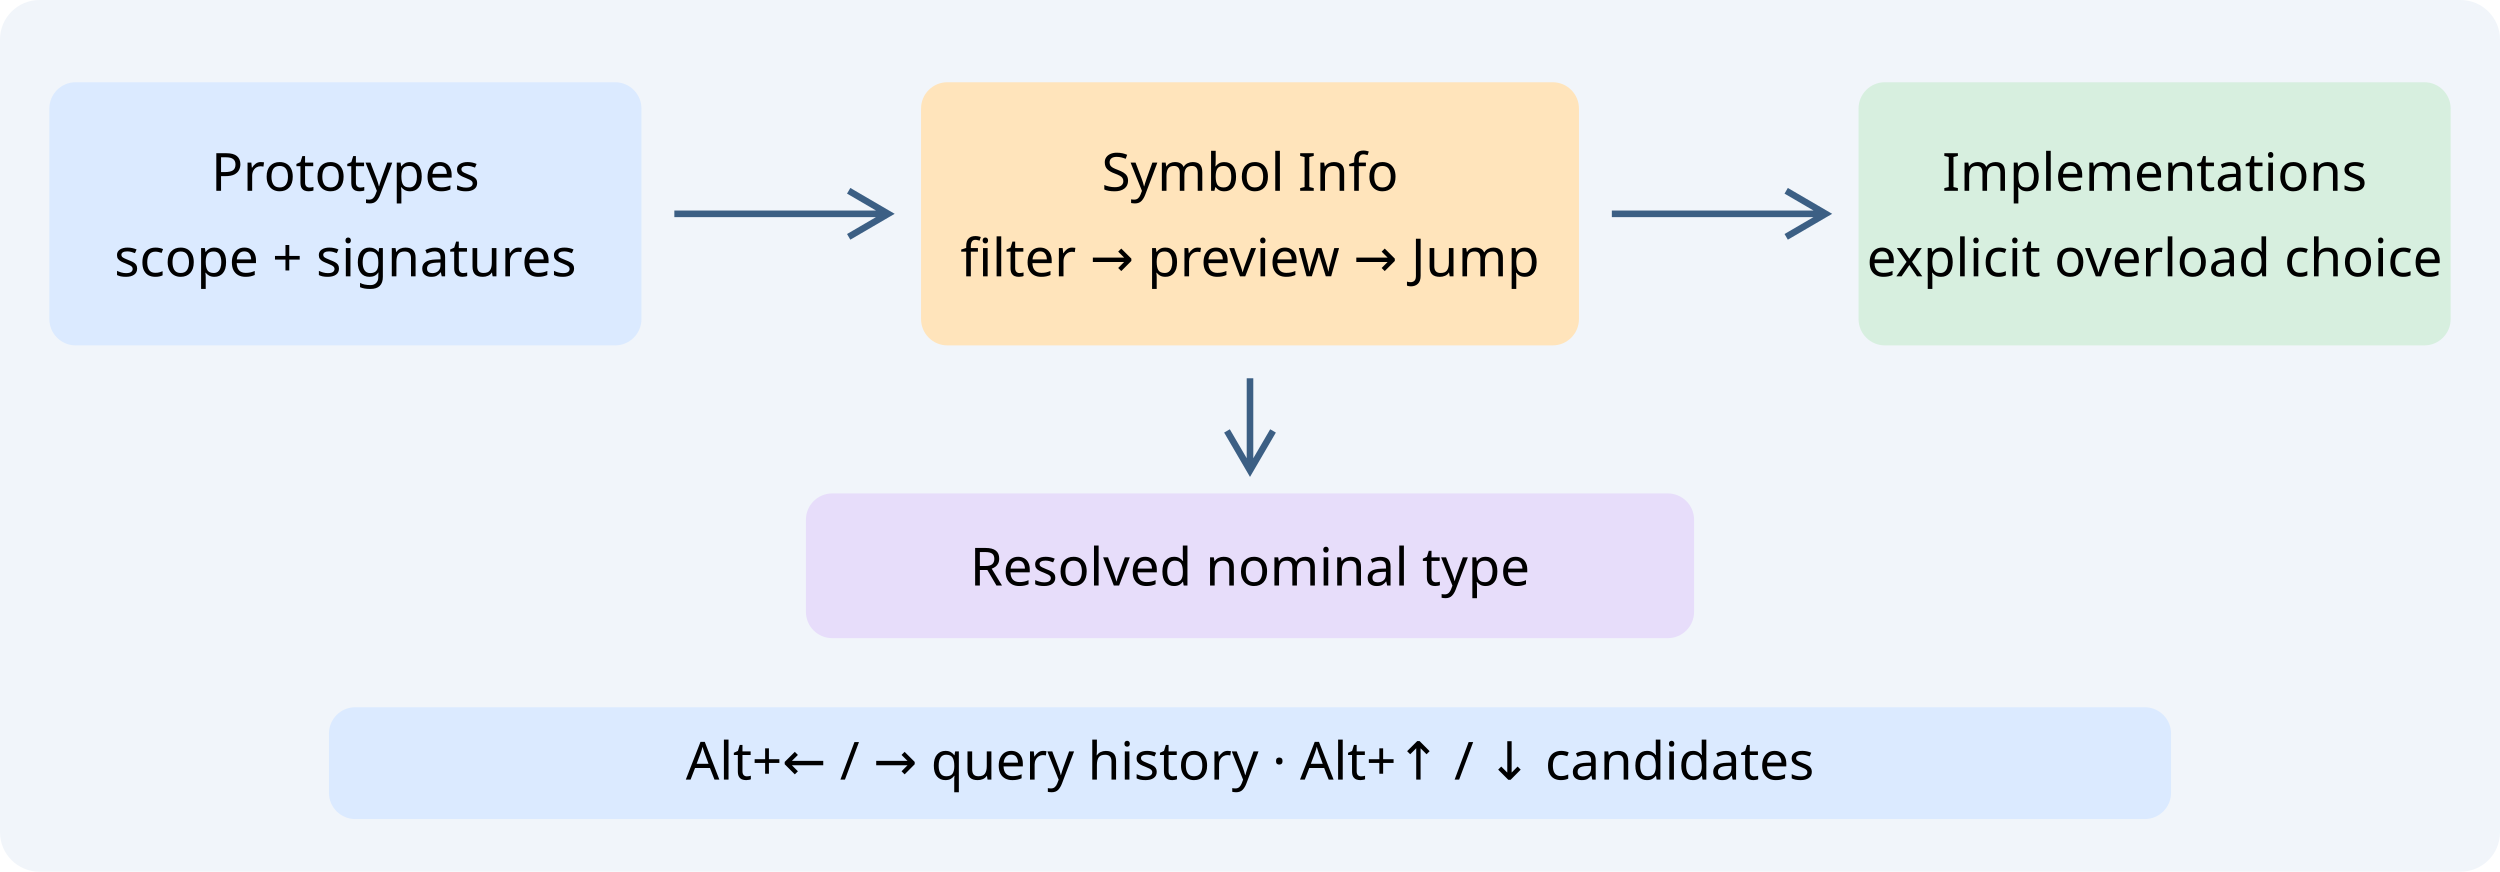
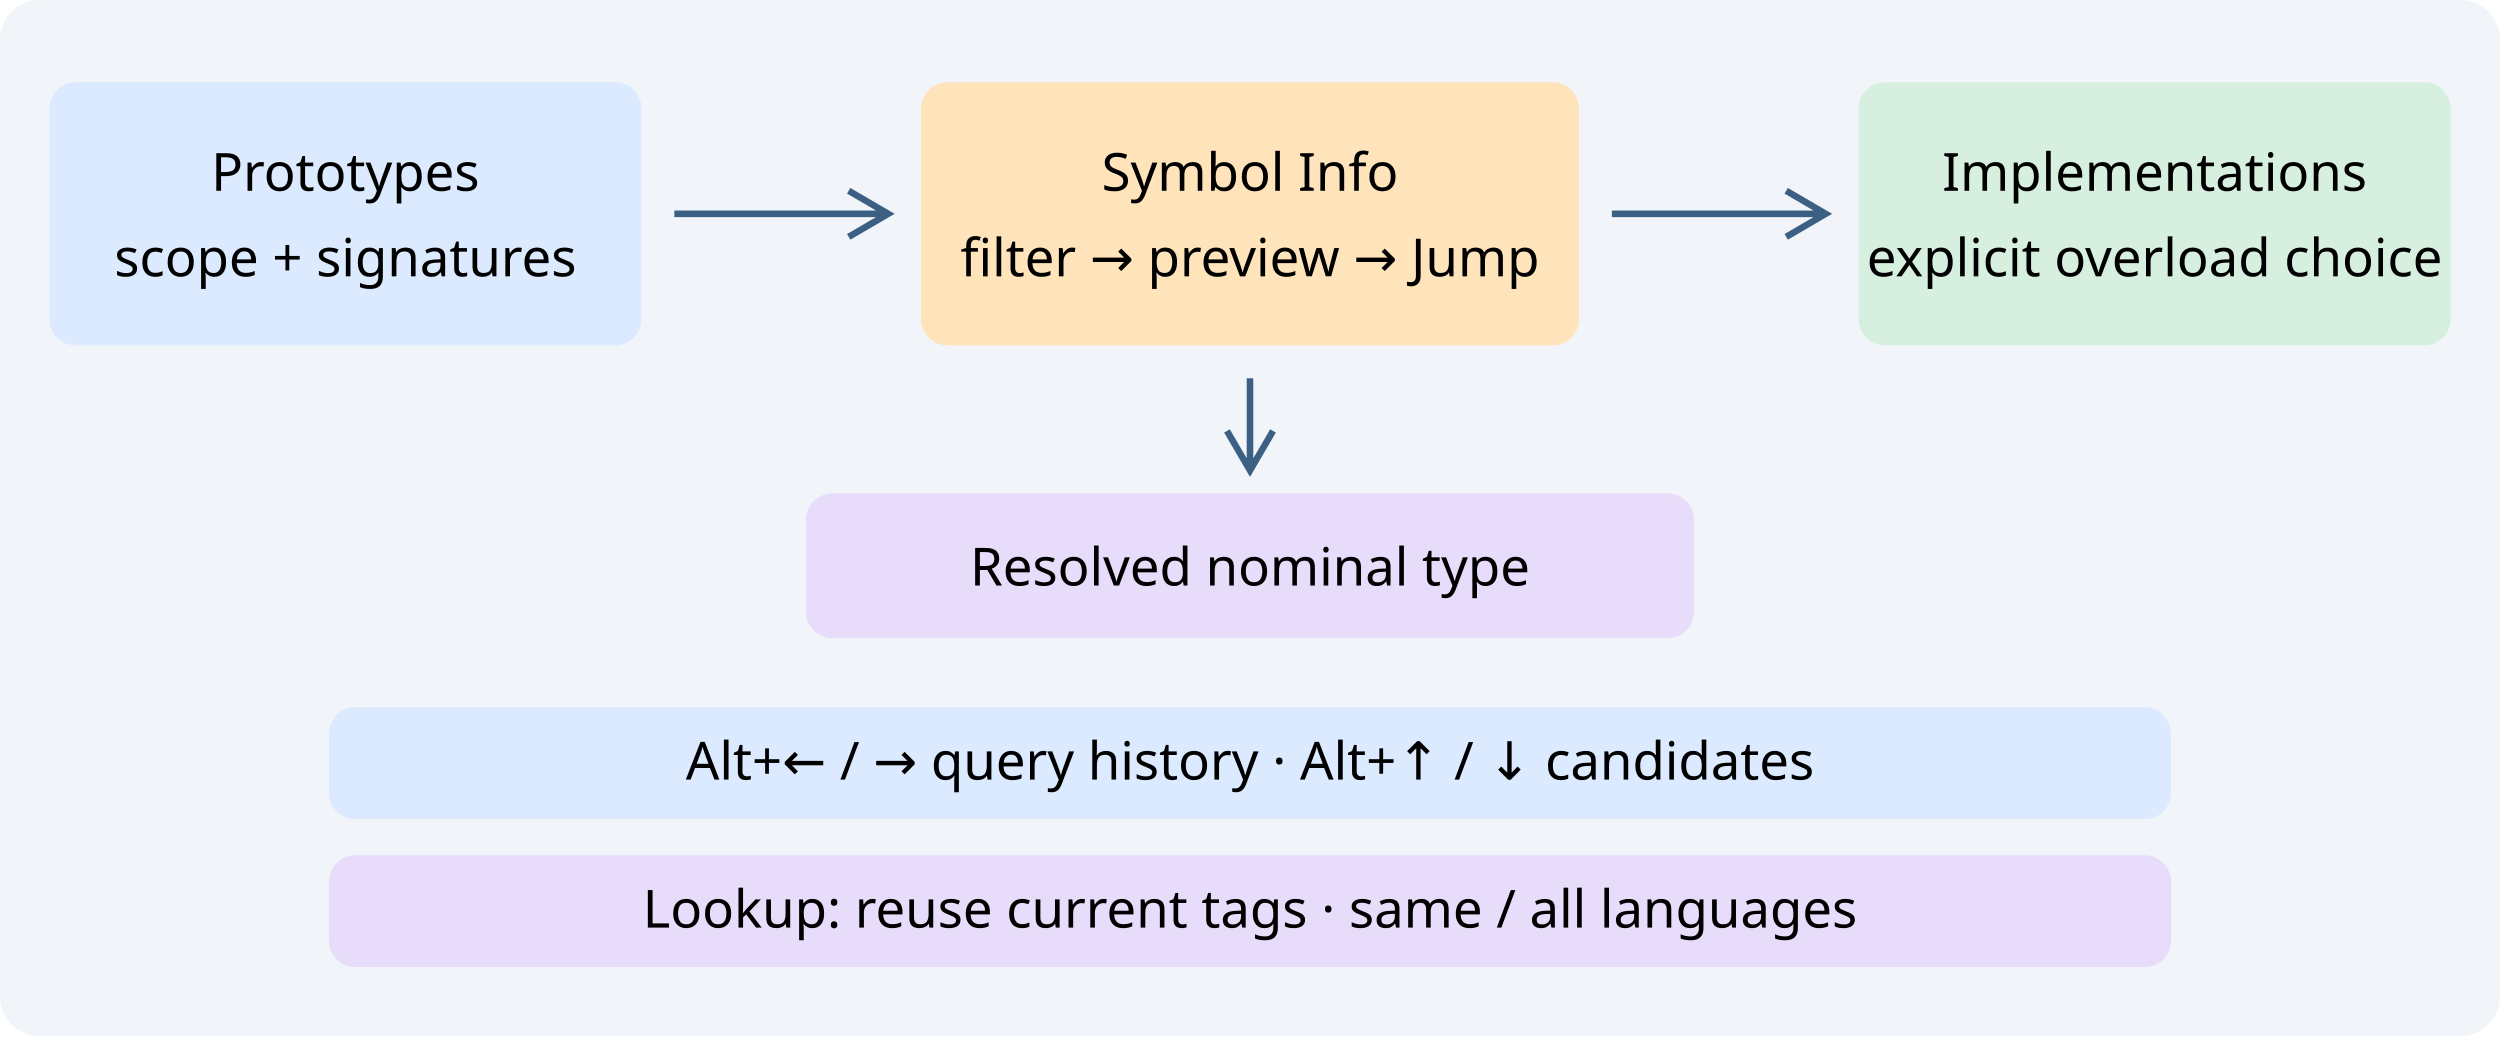
- <svg xmlns="http://www.w3.org/2000/svg" width="760" height="265" viewBox="0 0 760 265">
-   <rect width="760" height="265" rx="12" fill="#f1f5fa" />
+ <svg xmlns="http://www.w3.org/2000/svg" width="760" height="315" viewBox="0 0 760 315">
+   <rect width="760" height="315" rx="12" fill="#f1f5fa" />
  <g font-family="sans-serif" font-size="16" text-anchor="middle">
    <rect x="15" y="25" width="180" height="80" rx="8" fill="#dbeaff" />
    <text x="105" y="58">Prototypes</text>
    <text x="105" y="84">scope + signatures</text>
    <rect x="280" y="25" width="200" height="80" rx="8" fill="#ffe4bb" />
    <text x="380" y="58">Symbol Info</text>
    <text x="380" y="84">filter → preview → Jump</text>
    <rect x="565" y="25" width="180" height="80" rx="8" fill="#d7efdf" />
    <text x="655" y="58">Implementations</text>
    <text x="655" y="84">explicit overload choice</text>
    <path d="M205 65h65m-12 -7 12 7-12 7M490 65h65m-12 -7 12 7-12 7M380 115v28m-7 -12 7 12 7 -12" fill="none" stroke="#3c5f84" stroke-width="2" />
    <rect x="245" y="150" width="270" height="44" rx="8" fill="#e7ddfa" />
    <text x="380" y="178">Resolved nominal type</text>
    <rect x="100" y="215" width="560" height="34" rx="8" fill="#dbeaff" />
    <text x="380" y="237">Alt+← / →  query history · Alt+↑ / ↓  candidates</text>
+     <rect x="100" y="260" width="560" height="34" rx="8" fill="#e7ddfa" />
+     <text x="380" y="282">Lookup: reuse current tags · same / all languages</text>
  </g>
</svg>
